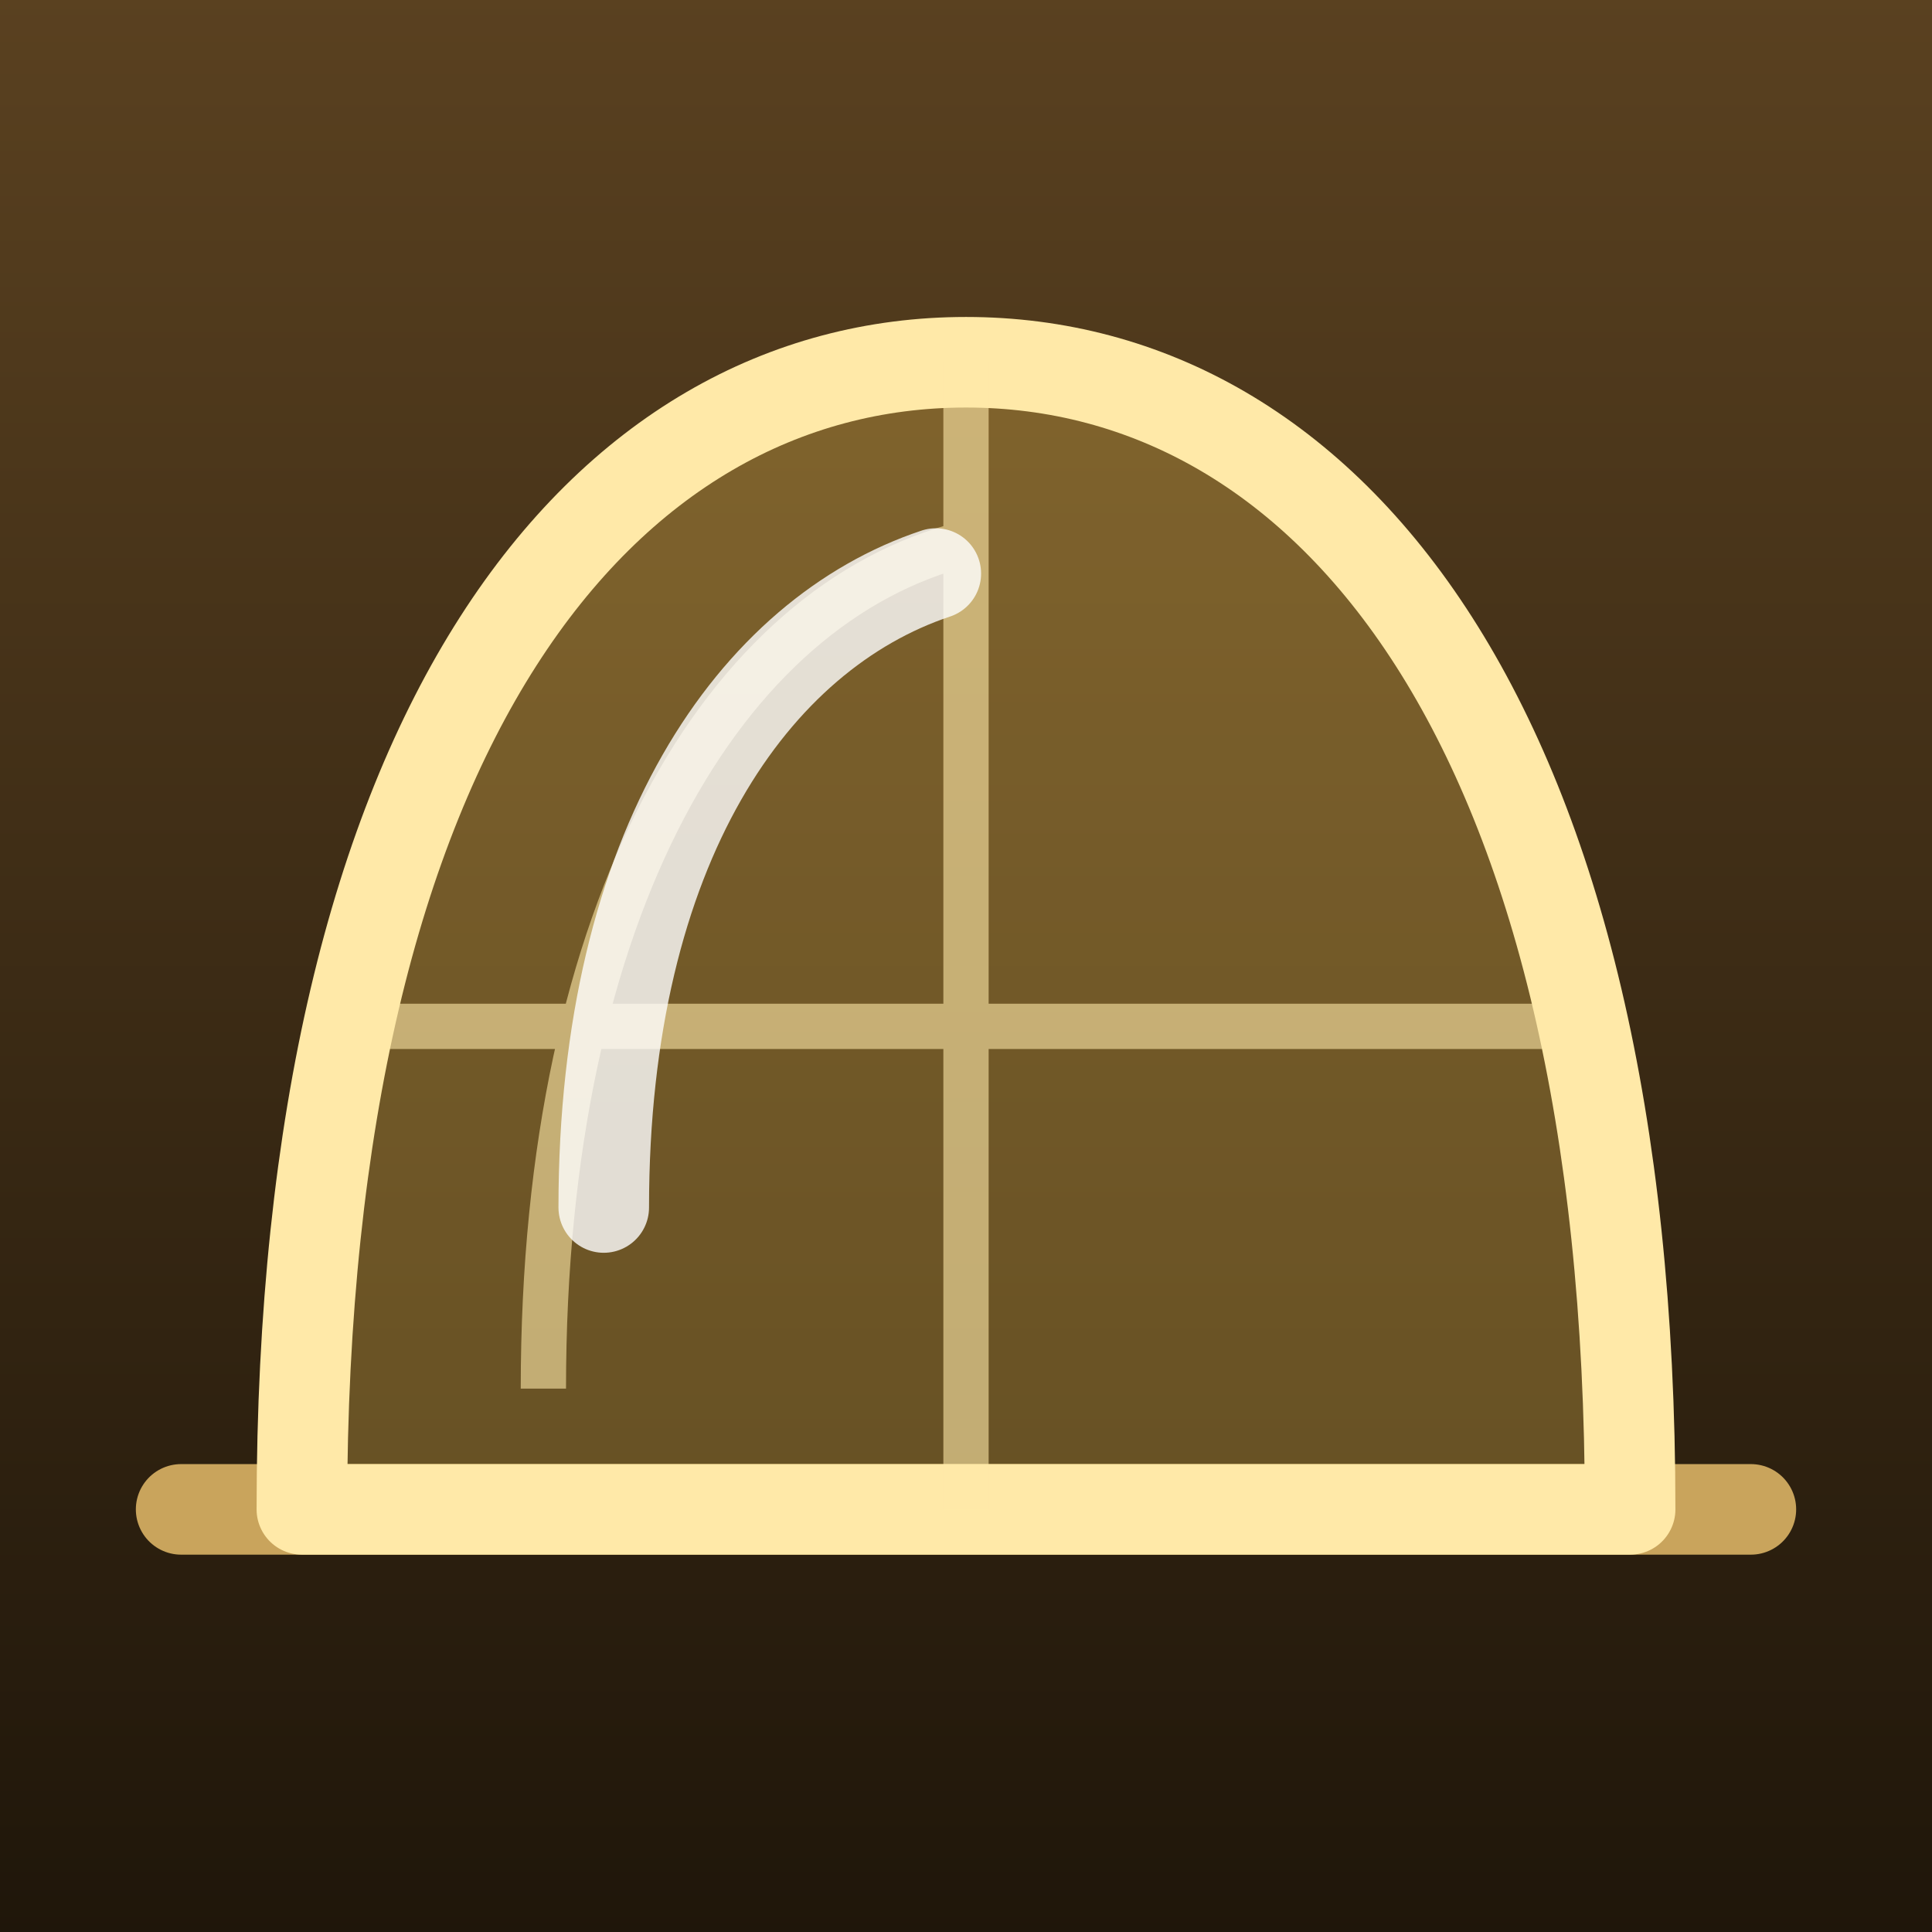
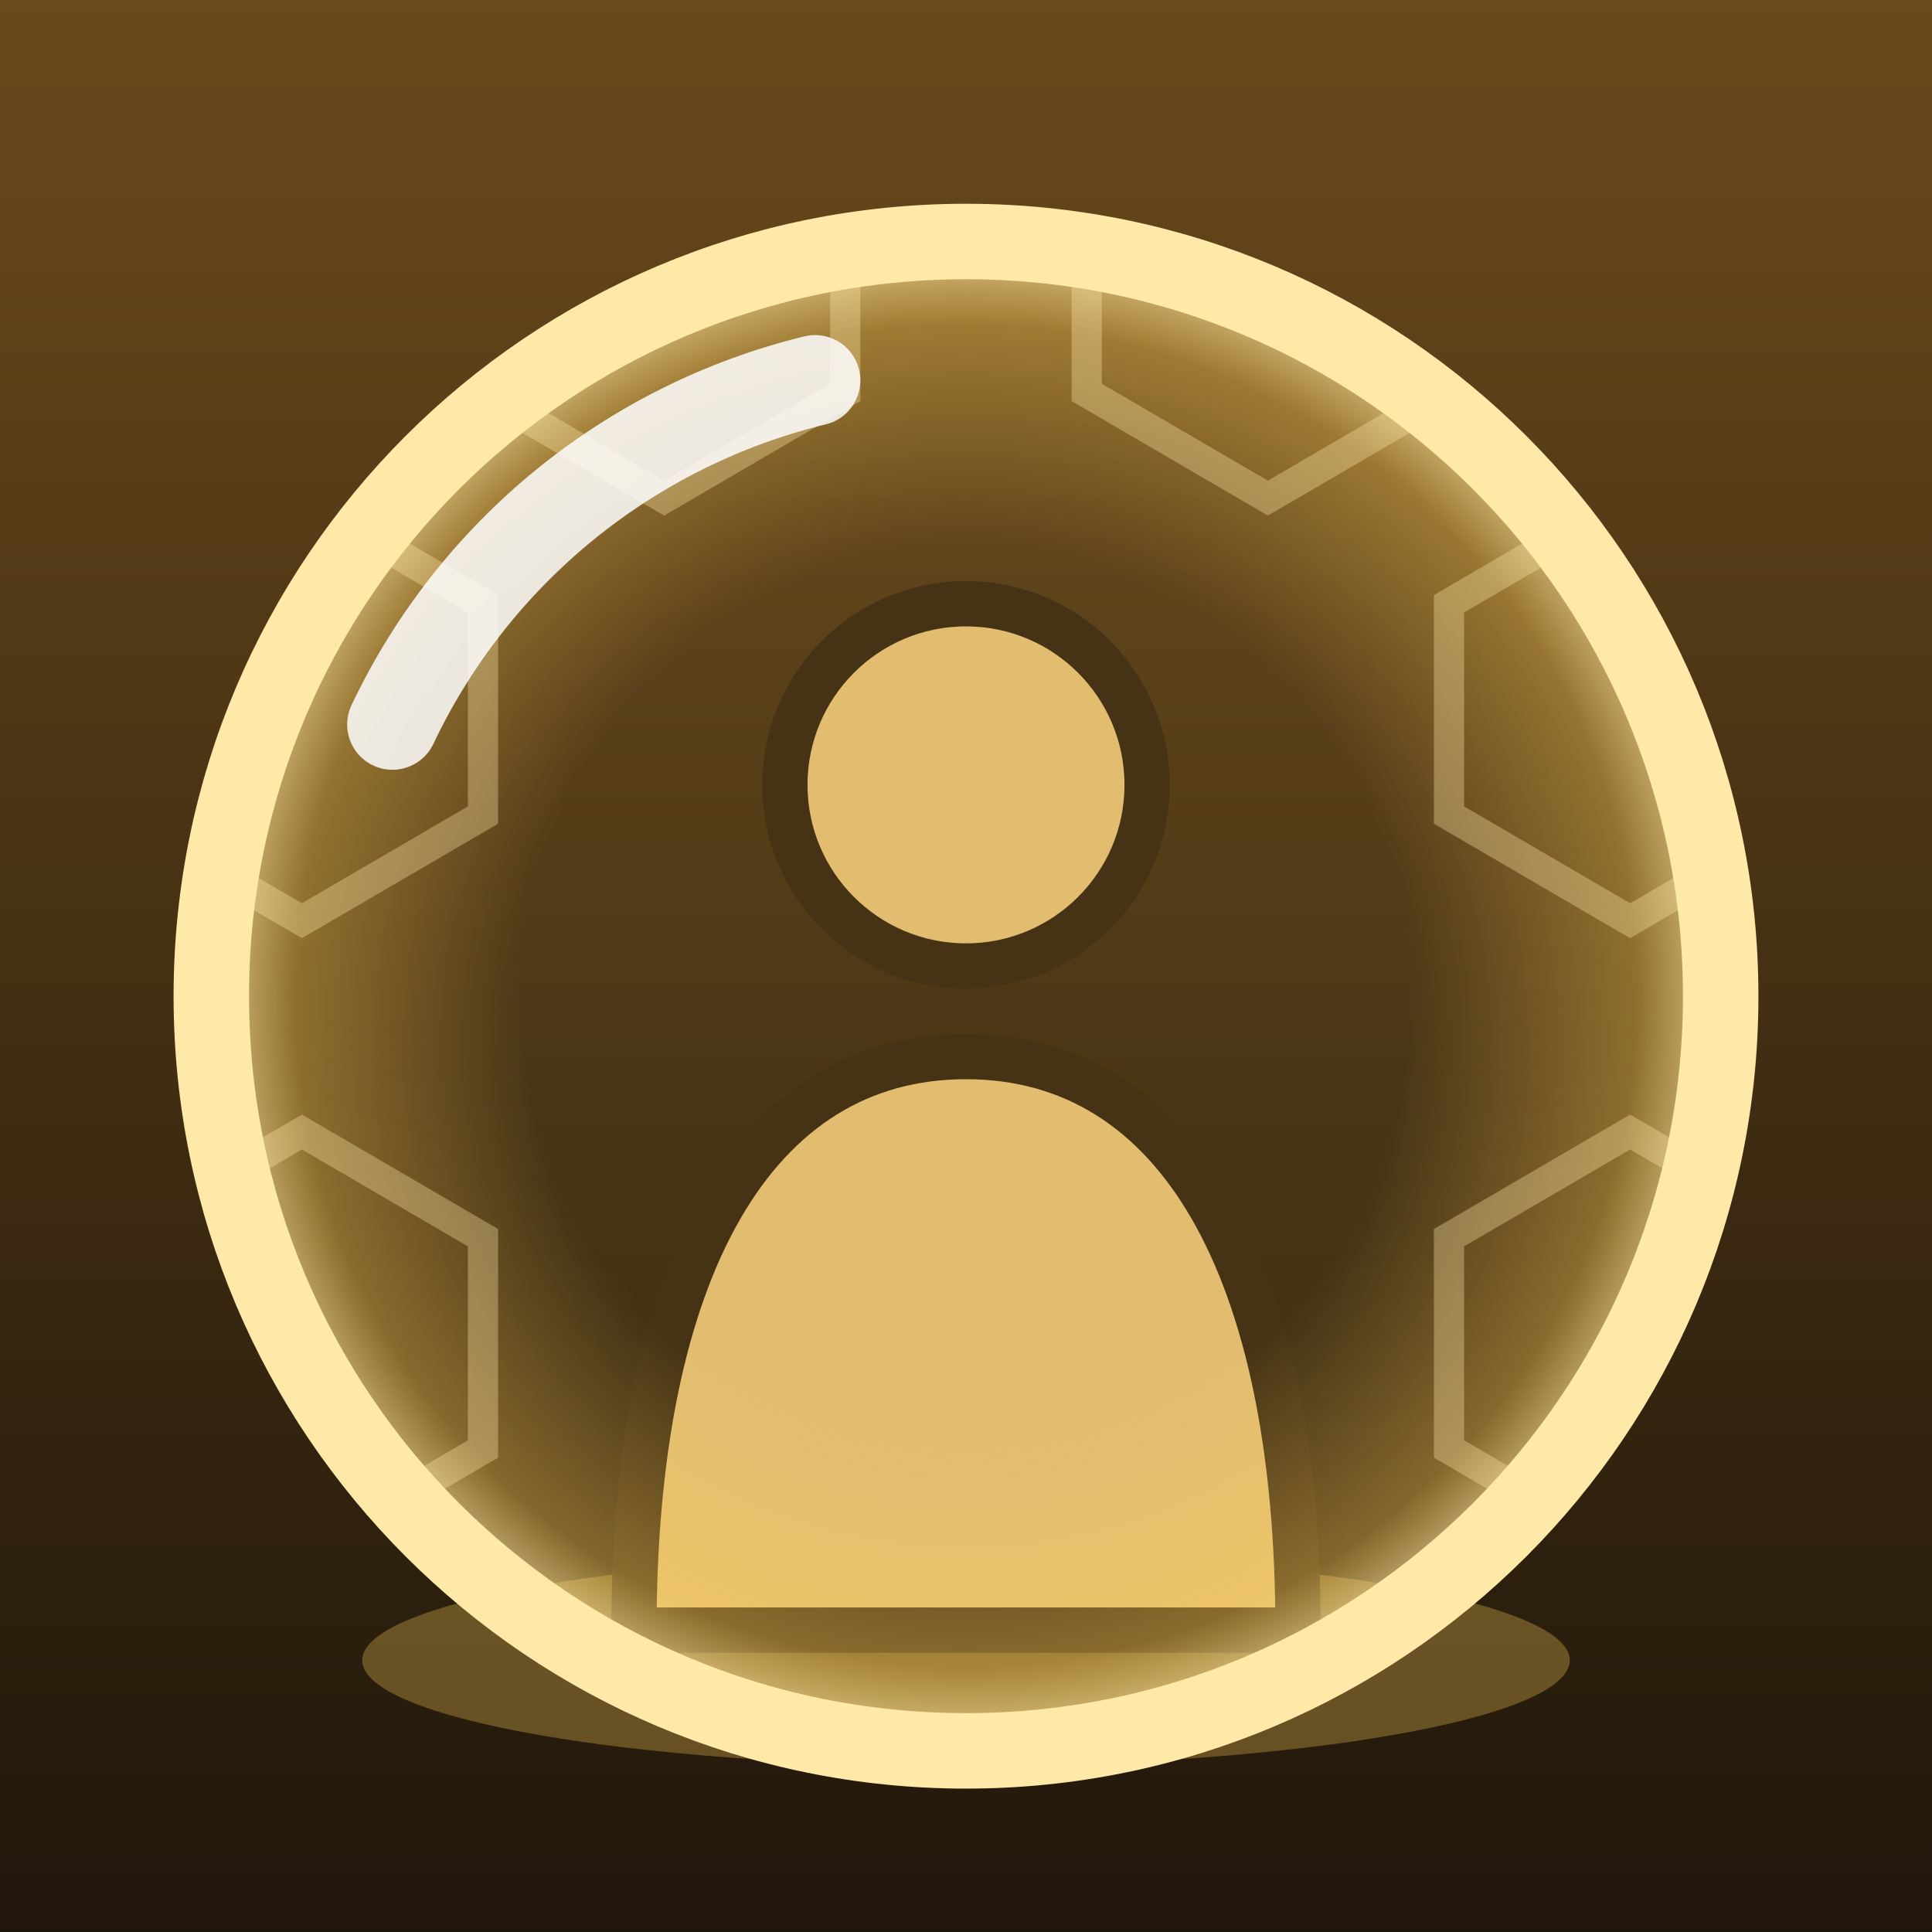
<svg xmlns="http://www.w3.org/2000/svg" width="128" height="128" viewBox="0 0 64 64">
  <defs>
    <linearGradient id="bg" x1="0" y1="0" x2="0" y2="1">
-       <stop offset="0" stop-color="#5a4120" />
+       <stop offset="0" stop-color="#6a4a1c" />
      <stop offset="1" stop-color="#1f160a" />
    </linearGradient>
-     <radialGradient id="glow">
-       <stop offset="0" stop-color="#ffffff" stop-opacity="0.9" />
-       <stop offset="1" stop-color="#ffffff" stop-opacity="0" />
+     <radialGradient id="bubble">
+       <stop offset="0.6" stop-color="#ffcf5a" stop-opacity="0.06" />
+       <stop offset="0.9" stop-color="#ffcf5a" stop-opacity="0.4" />
+       <stop offset="1" stop-color="#ffe9a8" stop-opacity="0.75" />
    </radialGradient>
+     <clipPath id="inside">
+       <circle cx="32" cy="33" r="25" />
+     </clipPath>
  </defs>
  <rect width="64" height="64" fill="url(#bg)" />
-   <path d="M 6 50 L 58 50" stroke="#c9a45c" stroke-width="3" stroke-linecap="round" />
-   <path d="M 10 50 C 10 24 20 12 32 12 C 44 12 54 24 54 50 Z" fill="#ffcf5a" fill-opacity="0.28" stroke="#ffe9a8" stroke-width="3" stroke-linejoin="round" />
-   <path d="M 18 46 C 18 30 24 20 32 18 M 32 12 L 32 50 M 12 34 L 52 34" stroke="#ffe9a8" stroke-width="1.5" opacity="0.6" fill="none" />
-   <path d="M 20 40 C 20 28 25 21 31 19" stroke="#ffffff" stroke-width="3" stroke-linecap="round" fill="none" opacity="0.8" />
+   <ellipse cx="32" cy="55" rx="20" ry="3.5" fill="#ffcf5a" opacity="0.3" />
+   <circle cx="32" cy="26" r="6" fill="#e0bc72" stroke="#3a2810" stroke-width="1.5" />
+   <path d="M 21 54 C 21 42 25 35 32 35 C 39 35 43 42 43 54 Z" fill="#e0bc72" stroke="#3a2810" stroke-width="1.5" stroke-linejoin="round" />
+   <circle cx="32" cy="33" r="25" fill="url(#bubble)" />
+   <g clip-path="url(#inside)" fill="none" stroke="#ffe9a8" stroke-width="1" opacity="0.35">
+     <path d="M 4 20 L 10 16.5 L 16 20 L 16 27 L 10 30.5 L 4 27 Z M 16 6 L 22 2.5 L 28 6 L 28 13 L 22 16.5 L 16 13 Z M 36 6 L 42 2.5 L 48 6 L 48 13 L 42 16.5 L 36 13 Z M 48 20 L 54 16.5 L 60 20 L 60 27 L 54 30.5 L 48 27 Z M 4 41 L 10 37.5 L 16 41 L 16 48 L 10 51.5 L 4 48 Z M 48 41 L 54 37.5 L 60 41 L 60 48 L 54 51.5 L 48 48 Z" />
+   </g>
+   <circle cx="32" cy="33" r="25" fill="none" stroke="#ffe9a8" stroke-width="2.5" />
+   <path d="M 13 24 A 21 21 0 0 1 27 12.6" stroke="#ffffff" stroke-width="3" stroke-linecap="round" fill="none" opacity="0.85" />
</svg>
